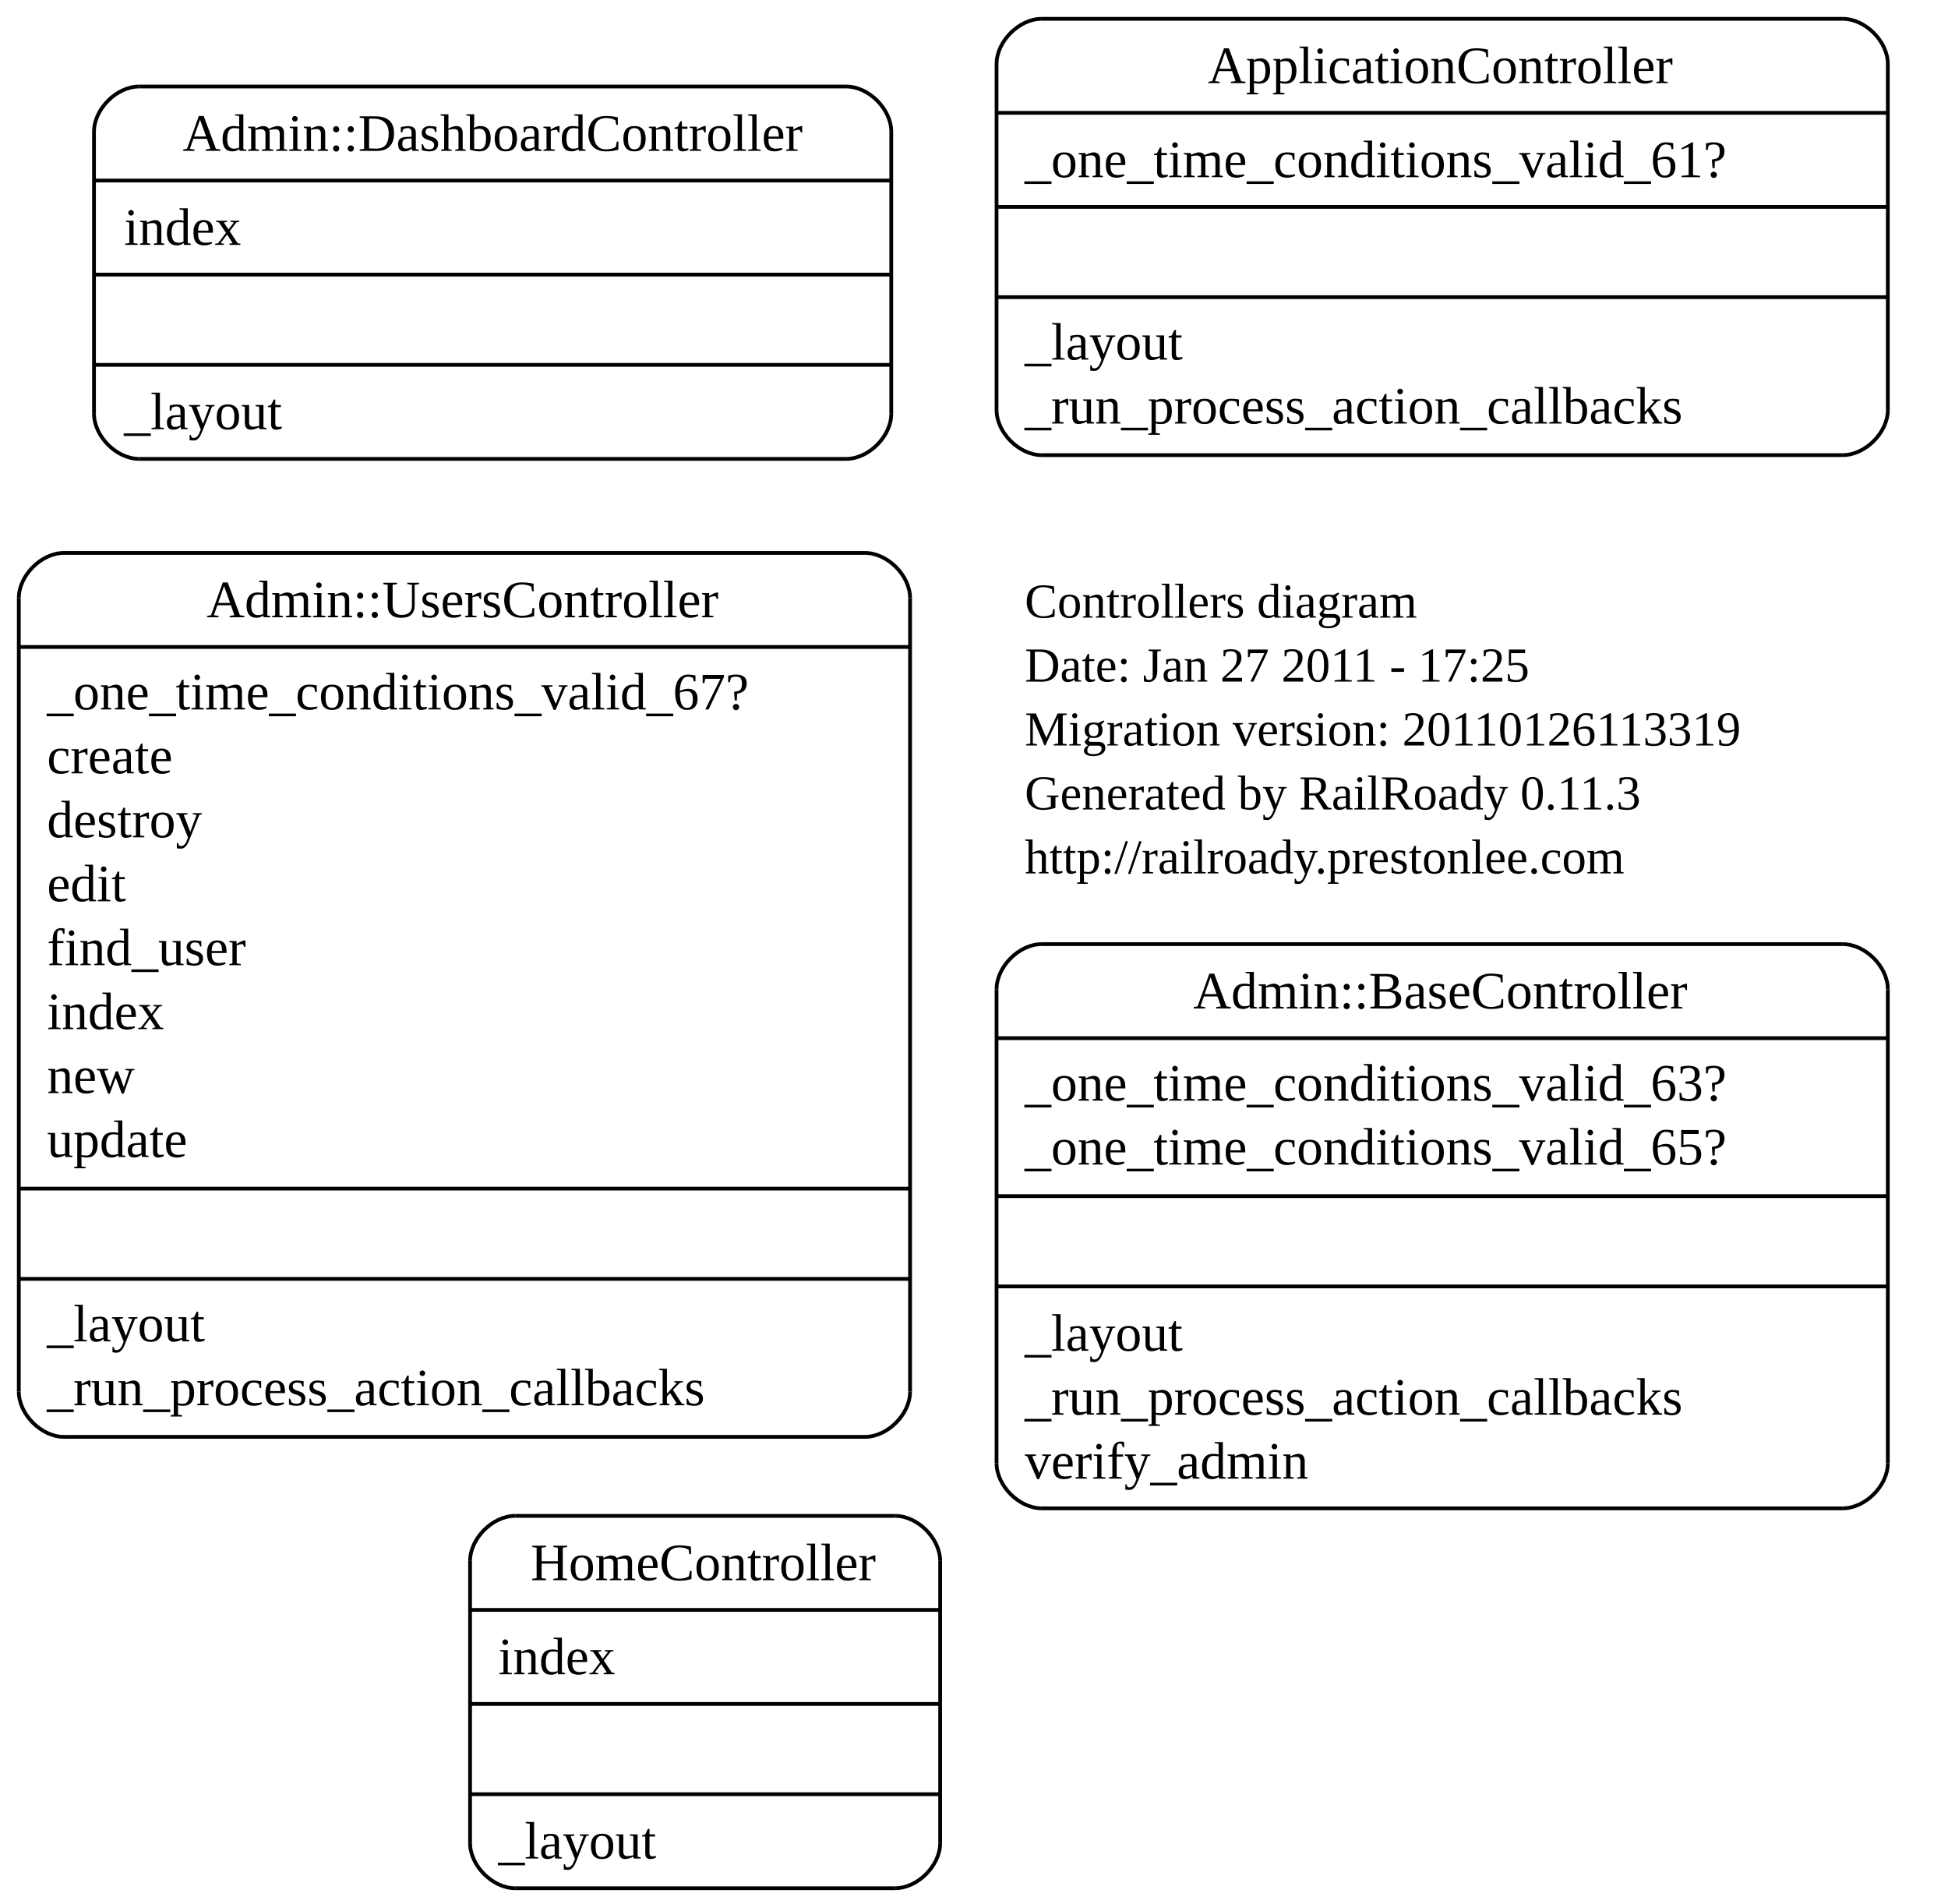
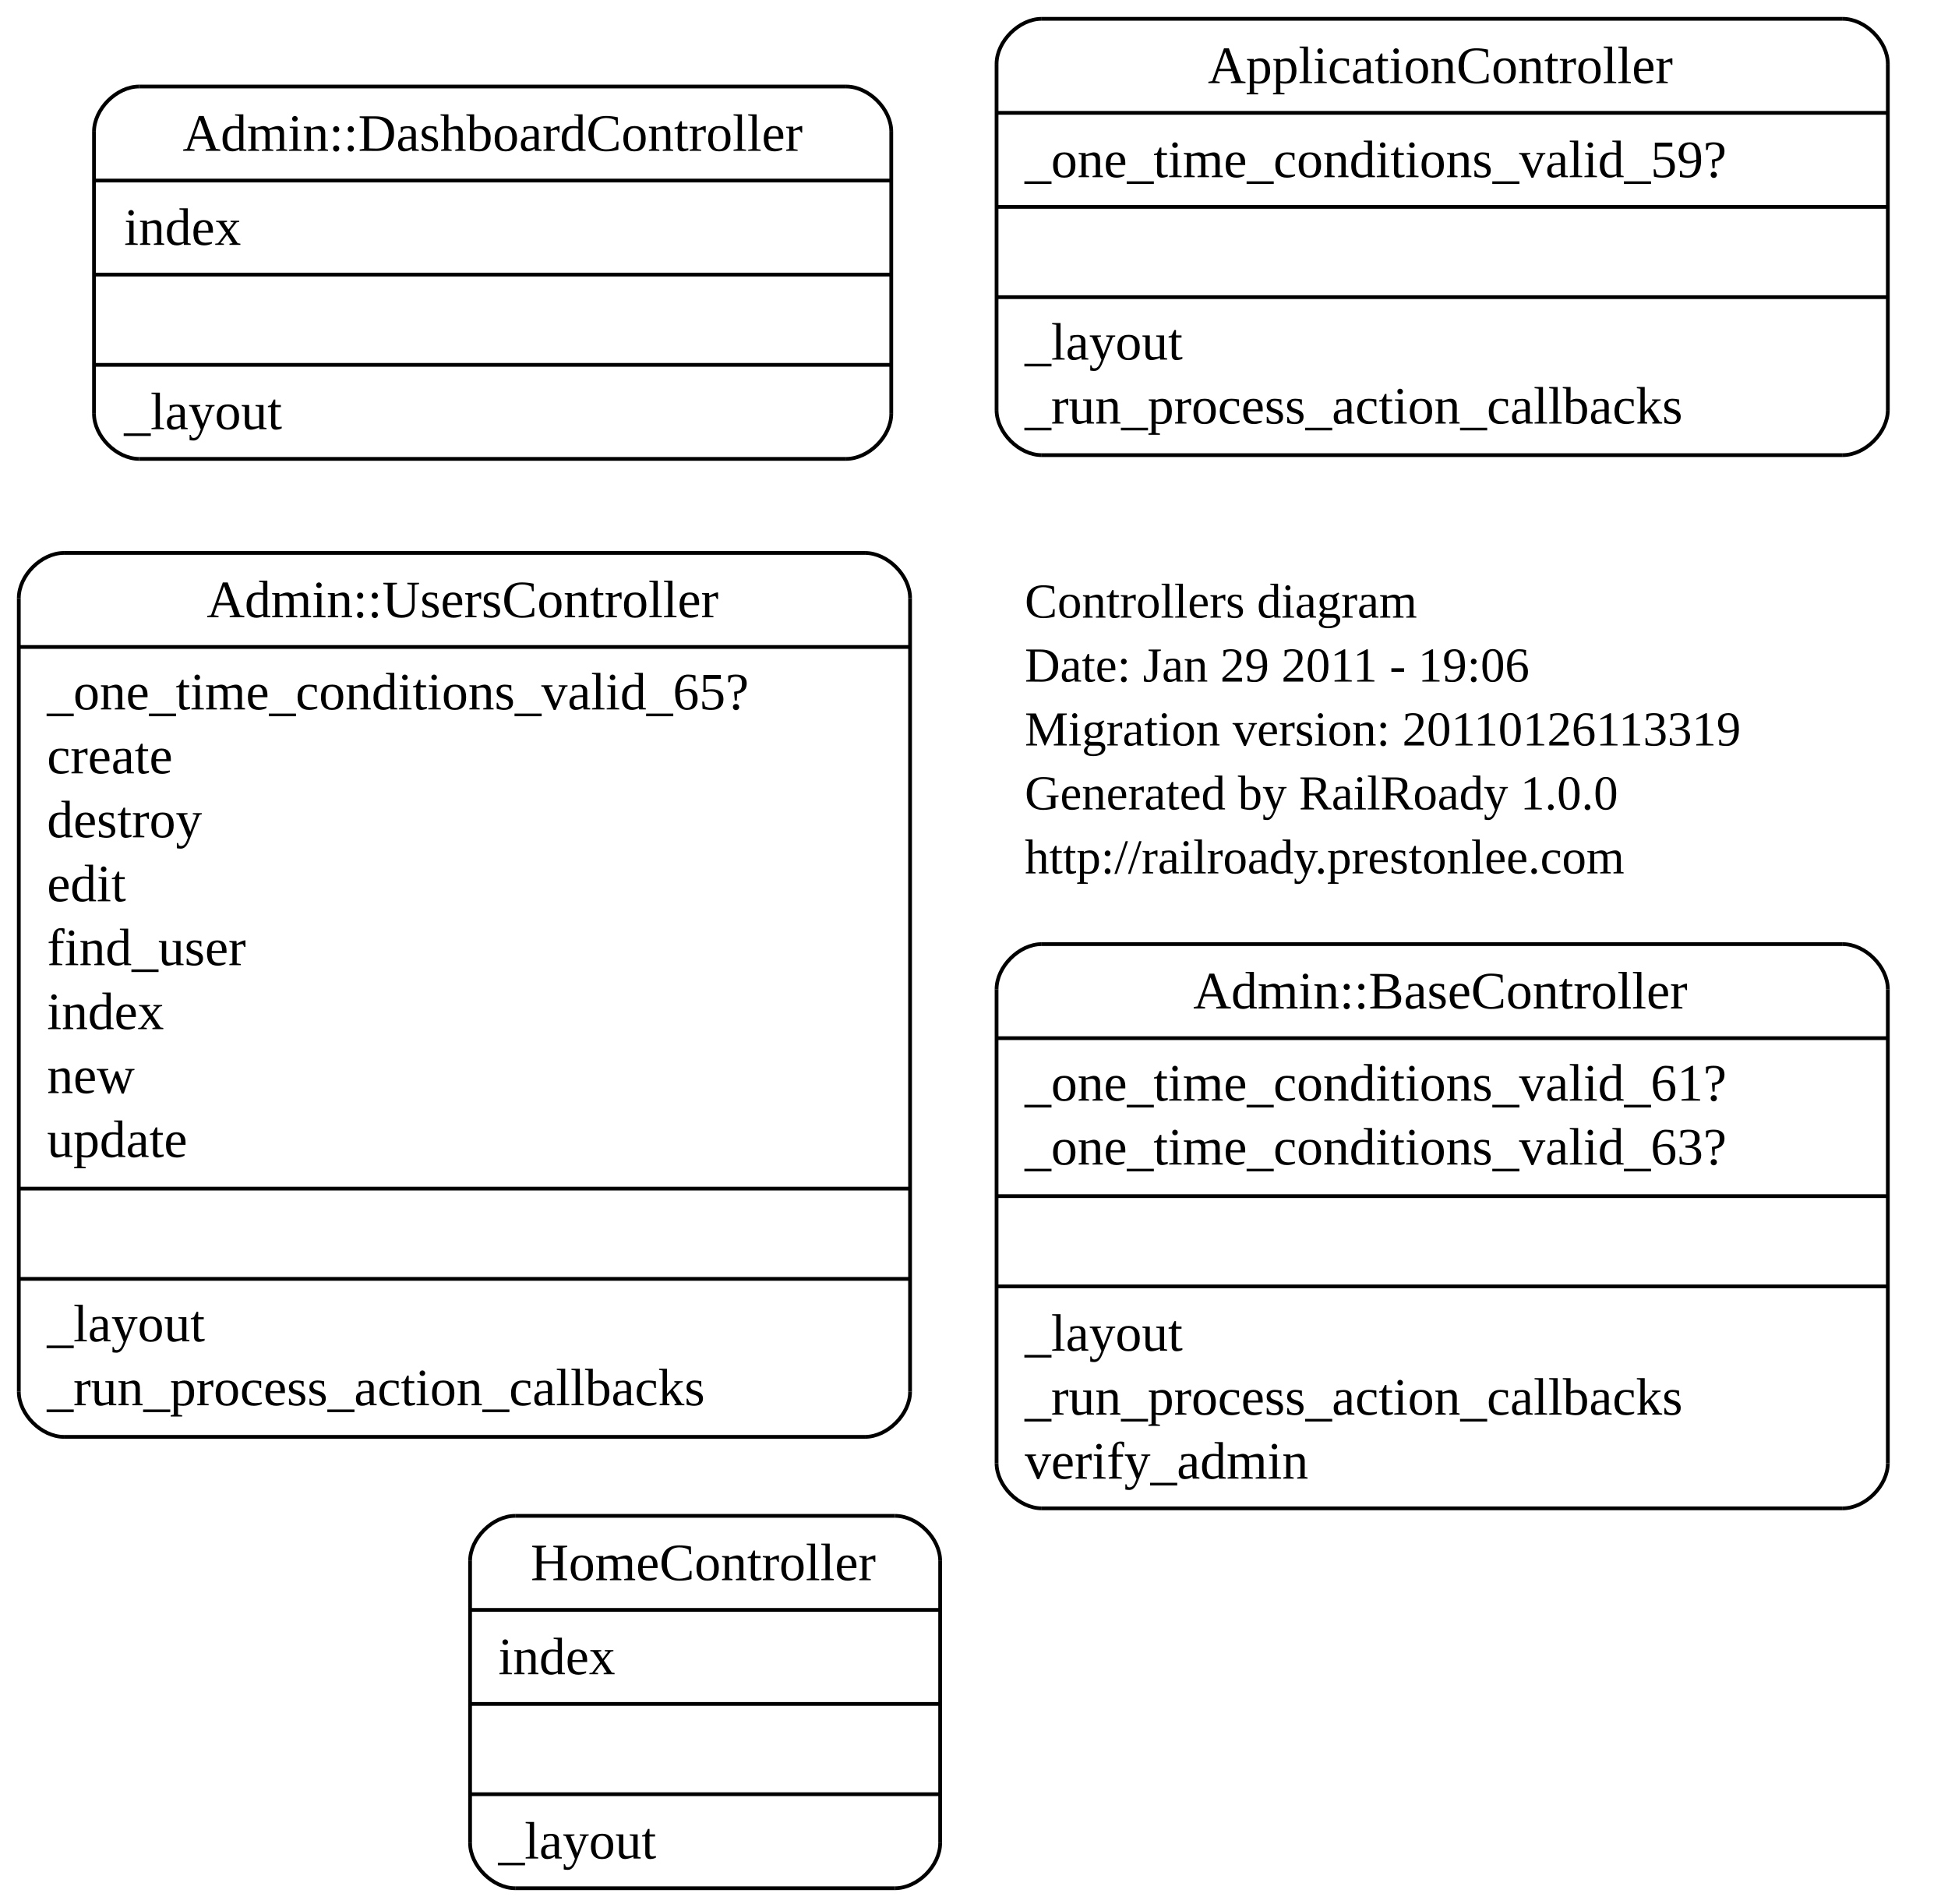
<svg xmlns="http://www.w3.org/2000/svg" width="518pt" height="506pt" viewBox="0.00 0.00 518.00 506.00">
  <g id="graph0" class="graph" transform="scale(1 1) rotate(0) translate(4 502)">
    <polygon style="fill:white;stroke:white;" points="-4,4 -4,-502 514,-502 514,4 -4,4" />
    <g id="node1" class="node">
      <text text-anchor="start" x="268.5" y="-337.8" style="font-family:Times New Roman;font-size:13.00;">Controllers diagram</text>
-       <text text-anchor="start" x="268.5" y="-320.8" style="font-family:Times New Roman;font-size:13.00;">Date: Jan 27 2011 - 17:25</text>
+       <text text-anchor="start" x="268.5" y="-320.8" style="font-family:Times New Roman;font-size:13.00;">Date: Jan 29 2011 - 19:06</text>
      <text text-anchor="start" x="268.5" y="-303.8" style="font-family:Times New Roman;font-size:13.00;">Migration version: 20110126113319</text>
-       <text text-anchor="start" x="268.5" y="-286.8" style="font-family:Times New Roman;font-size:13.00;">Generated by RailRoady 0.11.3</text>
+       <text text-anchor="start" x="268.5" y="-286.8" style="font-family:Times New Roman;font-size:13.00;">Generated by RailRoady 1.0.0</text>
      <text text-anchor="start" x="268.5" y="-269.8" style="font-family:Times New Roman;font-size:13.00;">http://railroady.prestonlee.com</text>
    </g>
    <g id="node2" class="node">
+       <polyline style="fill:none;stroke:black;" points="273,-381 486,-381 " />
+       <path style="fill:none;stroke:black;" d="M486,-381C492,-381 498,-387 498,-393" />
+       <polyline style="fill:none;stroke:black;" points="498,-393 498,-485 " />
+       <path style="fill:none;stroke:black;" d="M498,-485C498,-491 492,-497 486,-497" />
+       <polyline style="fill:none;stroke:black;" points="486,-497 273,-497 " />
+       <path style="fill:none;stroke:black;" d="M273,-497C267,-497 261,-491 261,-485" />
+       <polyline style="fill:none;stroke:black;" points="261,-485 261,-393 " />
+       <path style="fill:none;stroke:black;" d="M261,-393C261,-387 267,-381 273,-381" />
+       <text text-anchor="middle" x="379" y="-479.9" style="font-family:Times New Roman;font-size:14.00;">ApplicationController</text>
+       <polyline style="fill:none;stroke:black;" points="261,-472 498,-472 " />
+       <text text-anchor="start" x="268.5" y="-454.9" style="font-family:Times New Roman;font-size:14.00;">_one_time_conditions_valid_59?</text>
+       <polyline style="fill:none;stroke:black;" points="261,-447 498,-447 " />
+       <polyline style="fill:none;stroke:black;" points="261,-423 498,-423 " />
+       <text text-anchor="start" x="268.5" y="-406.4" style="font-family:Times New Roman;font-size:14.00;">_layout</text>
+       <text text-anchor="start" x="268.5" y="-389.4" style="font-family:Times New Roman;font-size:14.00;">_run_process_action_callbacks</text>
+     </g>
+     <g id="node3" class="node">
      <polyline style="fill:none;stroke:black;" points="273,-101 486,-101 " />
      <path style="fill:none;stroke:black;" d="M486,-101C492,-101 498,-107 498,-113" />
      <polyline style="fill:none;stroke:black;" points="498,-113 498,-239 " />
      <path style="fill:none;stroke:black;" d="M498,-239C498,-245 492,-251 486,-251" />
      <polyline style="fill:none;stroke:black;" points="486,-251 273,-251 " />
      <path style="fill:none;stroke:black;" d="M273,-251C267,-251 261,-245 261,-239" />
      <polyline style="fill:none;stroke:black;" points="261,-239 261,-113 " />
      <path style="fill:none;stroke:black;" d="M261,-113C261,-107 267,-101 273,-101" />
      <text text-anchor="middle" x="379" y="-233.9" style="font-family:Times New Roman;font-size:14.00;">Admin::BaseController</text>
      <polyline style="fill:none;stroke:black;" points="261,-226 498,-226 " />
-       <text text-anchor="start" x="268.5" y="-209.4" style="font-family:Times New Roman;font-size:14.00;">_one_time_conditions_valid_63?</text>
-       <text text-anchor="start" x="268.5" y="-192.4" style="font-family:Times New Roman;font-size:14.00;">_one_time_conditions_valid_65?</text>
+       <text text-anchor="start" x="268.5" y="-209.4" style="font-family:Times New Roman;font-size:14.00;">_one_time_conditions_valid_61?</text>
+       <text text-anchor="start" x="268.5" y="-192.4" style="font-family:Times New Roman;font-size:14.00;">_one_time_conditions_valid_63?</text>
      <polyline style="fill:none;stroke:black;" points="261,-184 498,-184 " />
      <polyline style="fill:none;stroke:black;" points="261,-160 498,-160 " />
      <text text-anchor="start" x="268.5" y="-142.9" style="font-family:Times New Roman;font-size:14.00;">_layout</text>
      <text text-anchor="start" x="268.5" y="-125.9" style="font-family:Times New Roman;font-size:14.00;">_run_process_action_callbacks</text>
      <text text-anchor="start" x="268.5" y="-108.9" style="font-family:Times New Roman;font-size:14.00;">verify_admin</text>
    </g>
-     <g id="node3" class="node">
+     <g id="node4" class="node">
      <polyline style="fill:none;stroke:black;" points="13,-120 226,-120 " />
      <path style="fill:none;stroke:black;" d="M226,-120C232,-120 238,-126 238,-132" />
      <polyline style="fill:none;stroke:black;" points="238,-132 238,-343 " />
      <path style="fill:none;stroke:black;" d="M238,-343C238,-349 232,-355 226,-355" />
      <polyline style="fill:none;stroke:black;" points="226,-355 13,-355 " />
      <path style="fill:none;stroke:black;" d="M13,-355C7,-355 1,-349 1,-343" />
      <polyline style="fill:none;stroke:black;" points="1,-343 1,-132 " />
      <path style="fill:none;stroke:black;" d="M1,-132C1,-126 7,-120 13,-120" />
      <text text-anchor="middle" x="119" y="-337.9" style="font-family:Times New Roman;font-size:14.00;">Admin::UsersController</text>
      <polyline style="fill:none;stroke:black;" points="1,-330 238,-330 " />
-       <text text-anchor="start" x="8.5" y="-313.4" style="font-family:Times New Roman;font-size:14.00;">_one_time_conditions_valid_67?</text>
+       <text text-anchor="start" x="8.5" y="-313.4" style="font-family:Times New Roman;font-size:14.00;">_one_time_conditions_valid_65?</text>
      <text text-anchor="start" x="8.5" y="-296.4" style="font-family:Times New Roman;font-size:14.00;">create</text>
      <text text-anchor="start" x="8.5" y="-279.4" style="font-family:Times New Roman;font-size:14.00;">destroy</text>
      <text text-anchor="start" x="8.5" y="-262.4" style="font-family:Times New Roman;font-size:14.00;">edit</text>
      <text text-anchor="start" x="8.5" y="-245.4" style="font-family:Times New Roman;font-size:14.00;">find_user</text>
      <text text-anchor="start" x="8.5" y="-228.4" style="font-family:Times New Roman;font-size:14.00;">index</text>
      <text text-anchor="start" x="8.5" y="-211.4" style="font-family:Times New Roman;font-size:14.00;">new</text>
      <text text-anchor="start" x="8.5" y="-194.4" style="font-family:Times New Roman;font-size:14.00;">update</text>
      <polyline style="fill:none;stroke:black;" points="1,-186 238,-186 " />
      <polyline style="fill:none;stroke:black;" points="1,-162 238,-162 " />
      <text text-anchor="start" x="8.5" y="-145.4" style="font-family:Times New Roman;font-size:14.00;">_layout</text>
      <text text-anchor="start" x="8.5" y="-128.4" style="font-family:Times New Roman;font-size:14.00;">_run_process_action_callbacks</text>
    </g>
-     <g id="node4" class="node">
+     <g id="node5" class="node">
      <polyline style="fill:none;stroke:black;" points="33,-380 221,-380 " />
      <path style="fill:none;stroke:black;" d="M221,-380C227,-380 233,-386 233,-392" />
      <polyline style="fill:none;stroke:black;" points="233,-392 233,-467 " />
      <path style="fill:none;stroke:black;" d="M233,-467C233,-473 227,-479 221,-479" />
      <polyline style="fill:none;stroke:black;" points="221,-479 33,-479 " />
      <path style="fill:none;stroke:black;" d="M33,-479C27,-479 21,-473 21,-467" />
      <polyline style="fill:none;stroke:black;" points="21,-467 21,-392 " />
      <path style="fill:none;stroke:black;" d="M21,-392C21,-386 27,-380 33,-380" />
      <text text-anchor="middle" x="127" y="-461.9" style="font-family:Times New Roman;font-size:14.00;">Admin::DashboardController</text>
      <polyline style="fill:none;stroke:black;" points="21,-454 233,-454 " />
      <text text-anchor="start" x="29" y="-436.9" style="font-family:Times New Roman;font-size:14.00;">index</text>
      <polyline style="fill:none;stroke:black;" points="21,-429 233,-429 " />
      <polyline style="fill:none;stroke:black;" points="21,-405 233,-405 " />
      <text text-anchor="start" x="29" y="-387.9" style="font-family:Times New Roman;font-size:14.00;">_layout</text>
-     </g>
-     <g id="node5" class="node">
-       <polyline style="fill:none;stroke:black;" points="273,-381 486,-381 " />
-       <path style="fill:none;stroke:black;" d="M486,-381C492,-381 498,-387 498,-393" />
-       <polyline style="fill:none;stroke:black;" points="498,-393 498,-485 " />
-       <path style="fill:none;stroke:black;" d="M498,-485C498,-491 492,-497 486,-497" />
-       <polyline style="fill:none;stroke:black;" points="486,-497 273,-497 " />
-       <path style="fill:none;stroke:black;" d="M273,-497C267,-497 261,-491 261,-485" />
-       <polyline style="fill:none;stroke:black;" points="261,-485 261,-393 " />
-       <path style="fill:none;stroke:black;" d="M261,-393C261,-387 267,-381 273,-381" />
-       <text text-anchor="middle" x="379" y="-479.9" style="font-family:Times New Roman;font-size:14.00;">ApplicationController</text>
-       <polyline style="fill:none;stroke:black;" points="261,-472 498,-472 " />
-       <text text-anchor="start" x="268.5" y="-454.9" style="font-family:Times New Roman;font-size:14.00;">_one_time_conditions_valid_61?</text>
-       <polyline style="fill:none;stroke:black;" points="261,-447 498,-447 " />
-       <polyline style="fill:none;stroke:black;" points="261,-423 498,-423 " />
-       <text text-anchor="start" x="268.5" y="-406.4" style="font-family:Times New Roman;font-size:14.00;">_layout</text>
-       <text text-anchor="start" x="268.5" y="-389.4" style="font-family:Times New Roman;font-size:14.00;">_run_process_action_callbacks</text>
    </g>
    <g id="node6" class="node">
      <polyline style="fill:none;stroke:black;" points="133,-0 234,-0 " />
      <path style="fill:none;stroke:black;" d="M234,-0C240,-0 246,-6 246,-12" />
      <polyline style="fill:none;stroke:black;" points="246,-12 246,-87 " />
      <path style="fill:none;stroke:black;" d="M246,-87C246,-93 240,-99 234,-99" />
      <polyline style="fill:none;stroke:black;" points="234,-99 133,-99 " />
      <path style="fill:none;stroke:black;" d="M133,-99C127,-99 121,-93 121,-87" />
      <polyline style="fill:none;stroke:black;" points="121,-87 121,-12 " />
      <path style="fill:none;stroke:black;" d="M121,-12C121,-6 127,-0 133,-0" />
      <text text-anchor="middle" x="183" y="-81.9" style="font-family:Times New Roman;font-size:14.00;">HomeController</text>
      <polyline style="fill:none;stroke:black;" points="121,-74 246,-74 " />
      <text text-anchor="start" x="128.5" y="-56.9" style="font-family:Times New Roman;font-size:14.00;">index</text>
      <polyline style="fill:none;stroke:black;" points="121,-49 246,-49 " />
      <polyline style="fill:none;stroke:black;" points="121,-25 246,-25 " />
      <text text-anchor="start" x="128.5" y="-7.9" style="font-family:Times New Roman;font-size:14.00;">_layout</text>
    </g>
  </g>
</svg>
